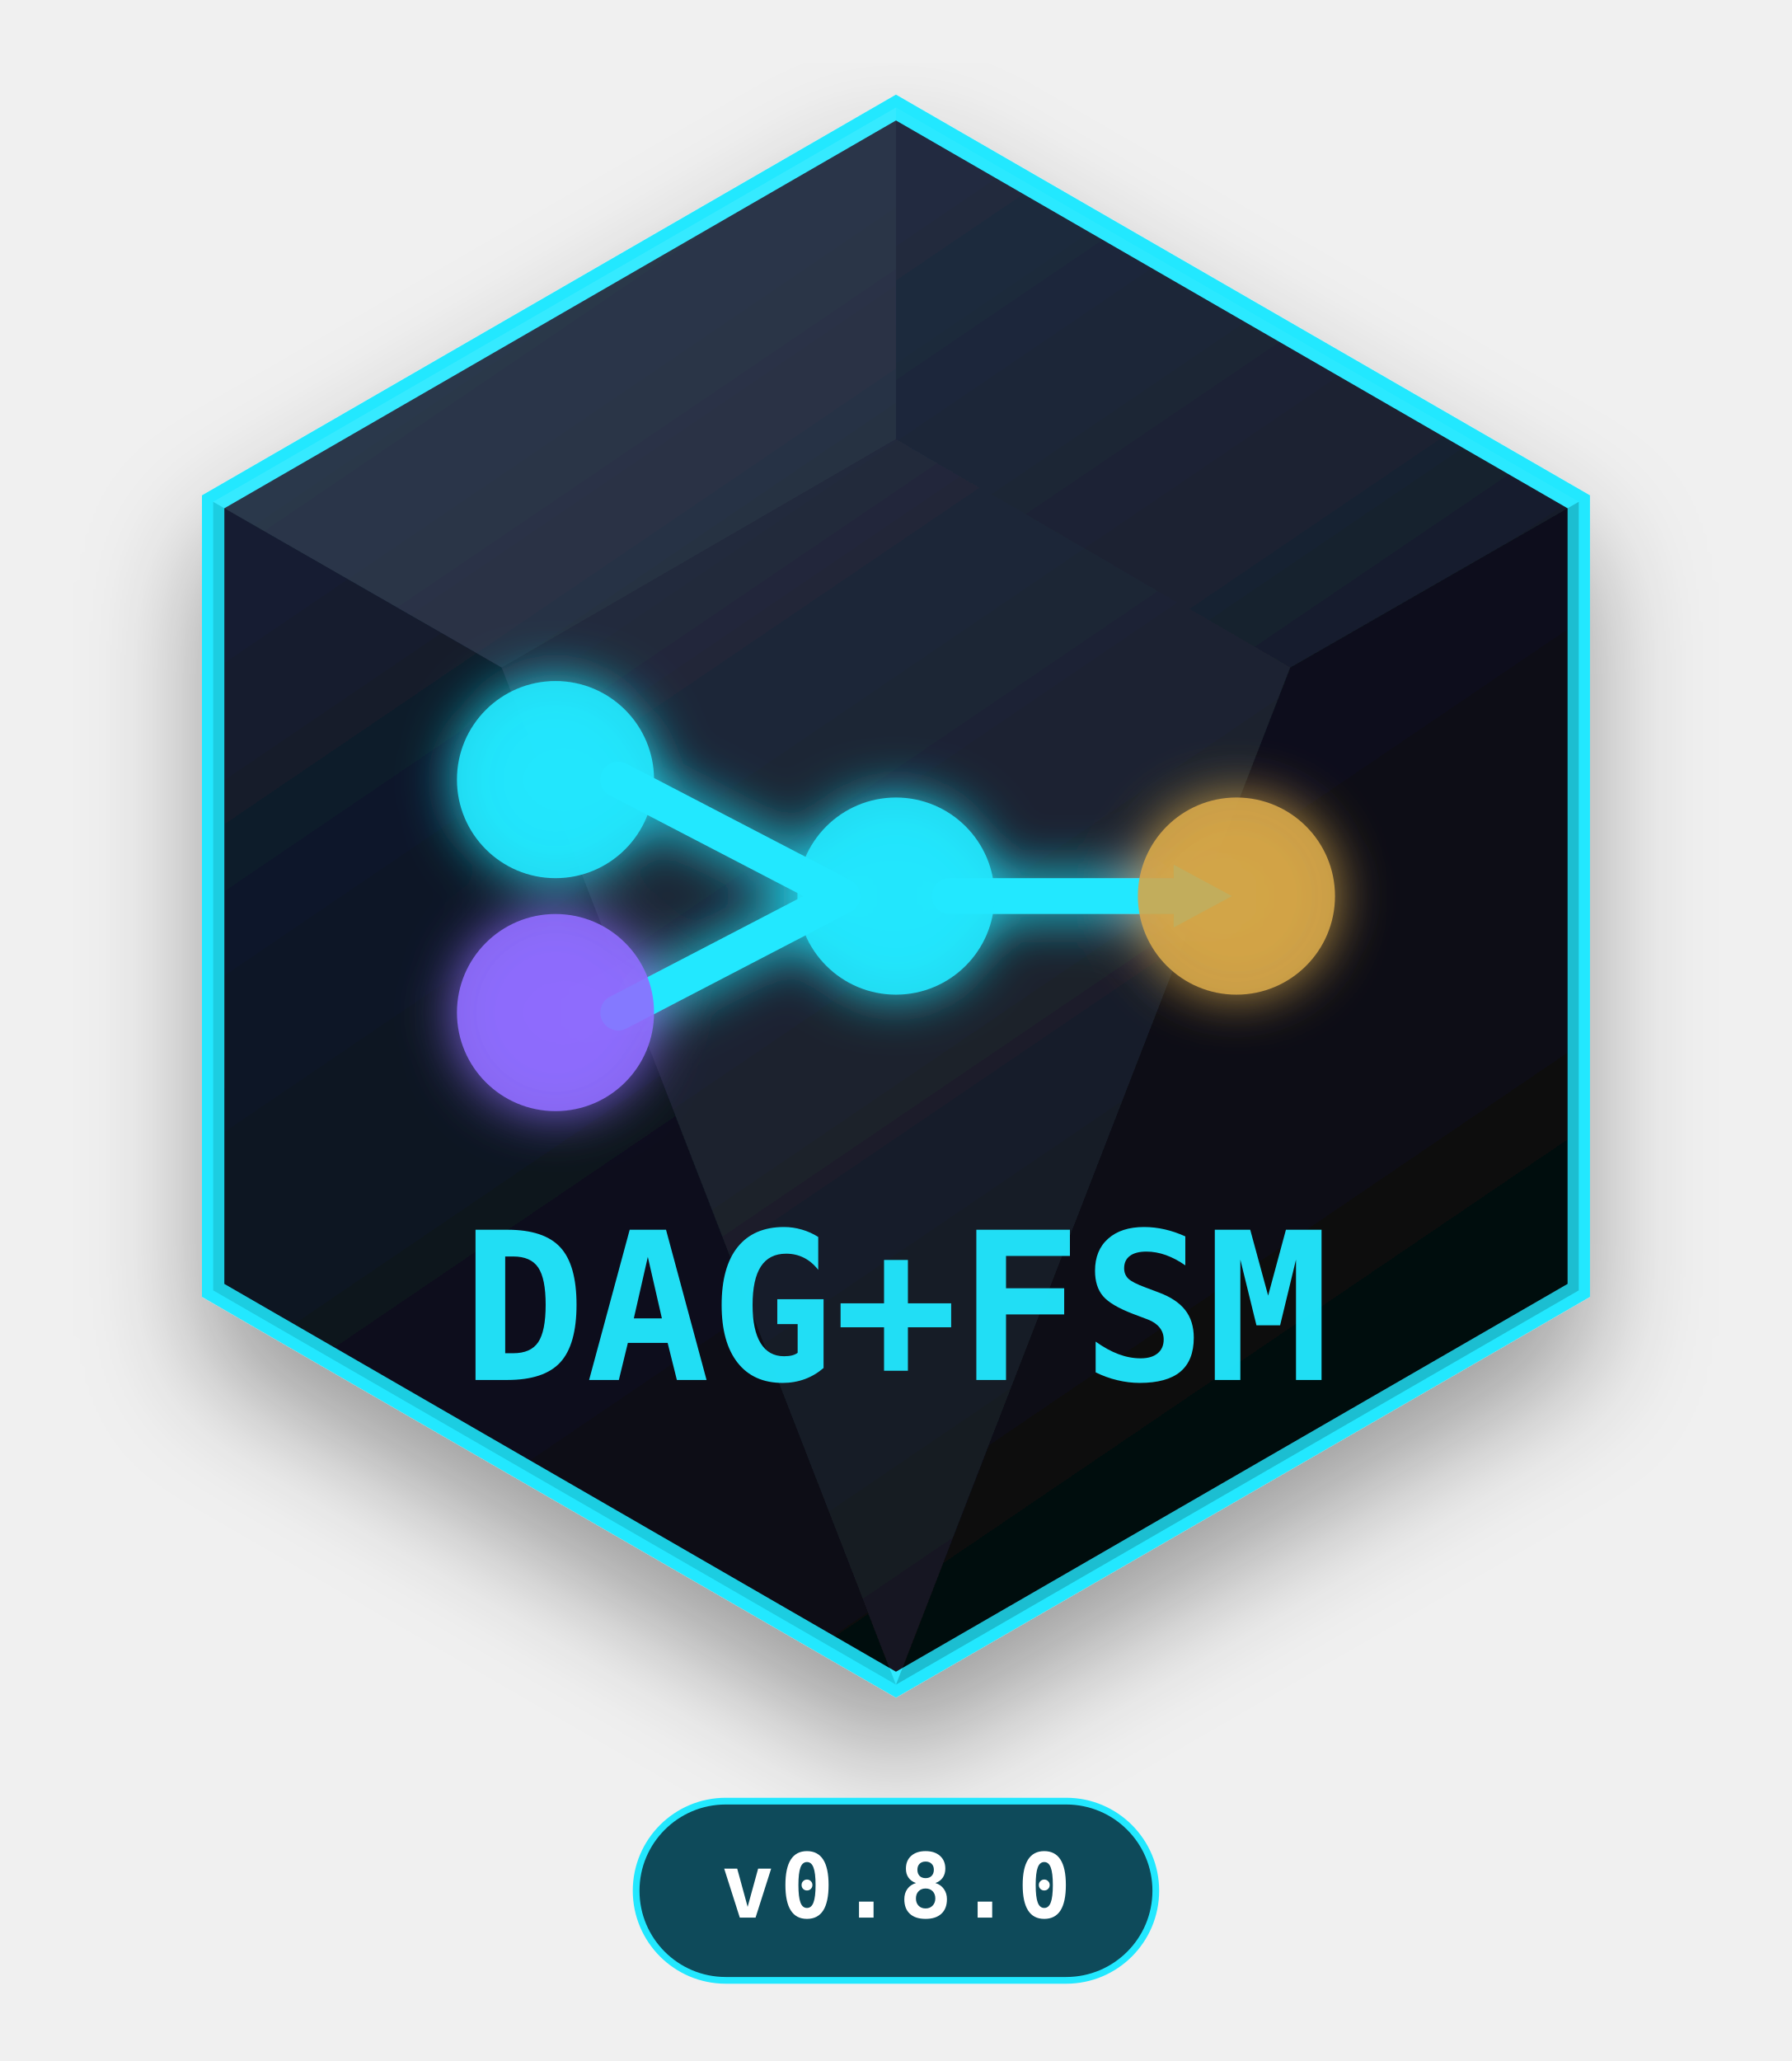
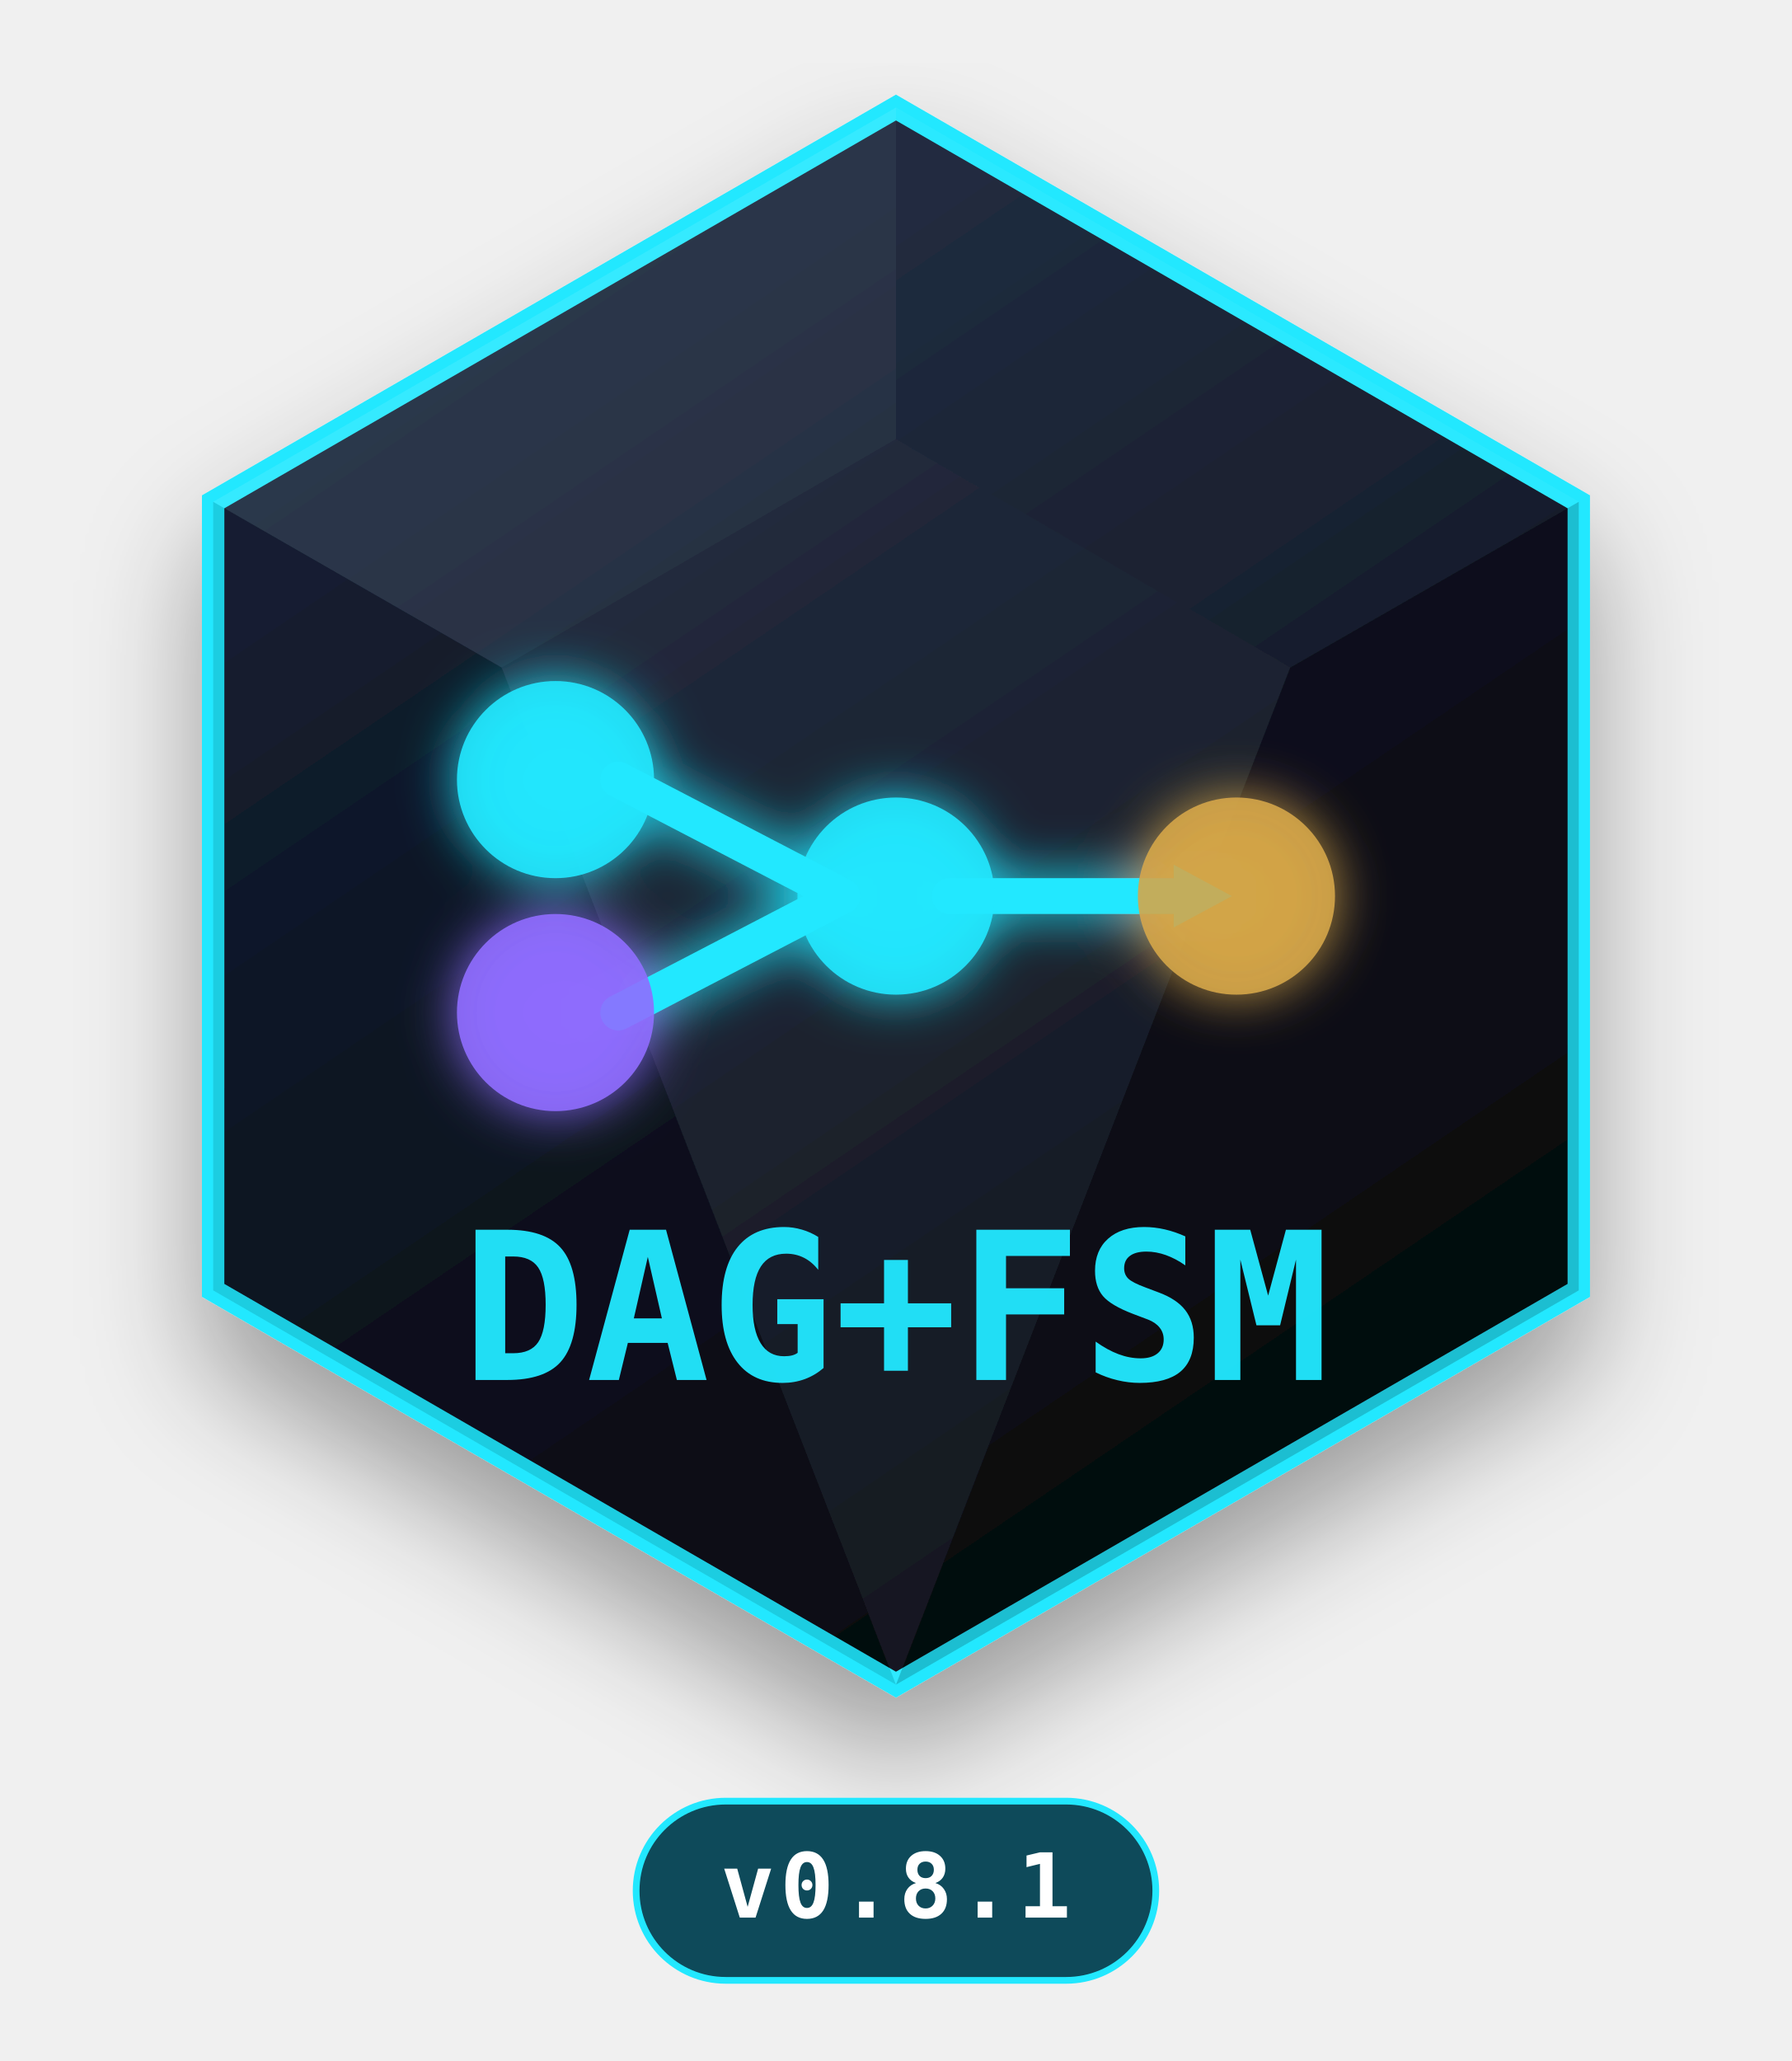
- <svg xmlns="http://www.w3.org/2000/svg" viewBox="0 0 400 460" role="img" aria-label="Dagonizer v0.8.0">
+ <svg xmlns="http://www.w3.org/2000/svg" viewBox="0 0 400 460" role="img" aria-label="Dagonizer v0.8.1">
  <defs>
    <linearGradient id="facetNavy" x1="86" y1="32" x2="314" y2="368" gradientUnits="userSpaceOnUse">
      <stop offset="0" stop-color="#1a2840" />
      <stop offset="0.48" stop-color="#0e1525" />
      <stop offset="1" stop-color="#04060a" />
    </linearGradient>
    <linearGradient id="facetTeal" x1="86" y1="32" x2="314" y2="368" gradientUnits="userSpaceOnUse">
      <stop offset="0" stop-color="#5ef5ff" />
      <stop offset="0.52" stop-color="#22e8ff" />
      <stop offset="1" stop-color="#0bb8cc" />
    </linearGradient>
    <filter id="nodeShadow" x="-35%" y="-35%" width="170%" height="170%">
      <feDropShadow dx="0" dy="14" stdDeviation="13" flood-color="#000000" flood-opacity="0.35" />
    </filter>
    <filter id="glowTeal" x="-30%" y="-30%" width="160%" height="160%">
      <feGaussianBlur stdDeviation="6" result="blur" />
      <feMerge>
        <feMergeNode in="blur" />
        <feMergeNode in="SourceGraphic" />
      </feMerge>
    </filter>
    <style>
      .round { stroke-linecap: round; stroke-linejoin: round; }
      .monoText { font-family: ui-monospace, SFMono-Regular, Menlo, Monaco, Consolas, monospace; font-weight: 900; }
      .version { font-family: ui-monospace, "SF Mono", Menlo, Consolas, monospace; font-weight: 700; letter-spacing: 0.06em; fill: #ffffff; }
    </style>
  </defs>
  <g id="dagonizer-node">
    <g id="node-body" filter="url(#nodeShadow)">
      <path id="node-base" d="M200 24 L352.42 112 L352.42 288 L200 376 L47.58 288 L47.58 112 Z" fill="url(#facetNavy)" stroke="#22e8ff" stroke-width="5" />
      <path id="facet-top-left" d="M200 24 L47.58 112 L112 149 L200 98 Z" fill="#FFFFFF" opacity="0.09" />
      <path id="facet-top-right" d="M200 24 L352.42 112 L288 149 L200 98 Z" fill="#FFFFFF" opacity="0.05" />
      <path id="facet-lower-left" d="M47.58 112 L112 149 L200 376 L47.58 288 Z" fill="#000000" opacity="0.12" />
      <path id="facet-lower-right" d="M352.42 112 L288 149 L200 376 L352.42 288 Z" fill="#000000" opacity="0.18" />
      <path id="facet-center" d="M112 149 L200 98 L288 149 L200 376 Z" fill="#FFFFFF" opacity="0.06" />
    </g>
    <g id="dag-glyph" filter="url(#glowTeal)">
      <line x1="138" y1="174" x2="188" y2="200" stroke="#22e8ff" stroke-width="8" class="round" />
      <line x1="138" y1="226" x2="188" y2="200" stroke="#22e8ff" stroke-width="8" class="round" />
      <line x1="212" y1="200" x2="262" y2="200" stroke="#22e8ff" stroke-width="8" class="round" />
      <polygon points="262,193 275,200 262,207" fill="#22e8ff" />
      <circle cx="124" cy="174" r="22" fill="#22e8ff" opacity="0.90" />
      <circle cx="124" cy="226" r="22" fill="#8f6dff" opacity="0.90" />
      <circle cx="200" cy="200" r="22" fill="#22e8ff" opacity="0.90" />
      <circle cx="276" cy="200" r="22" fill="#d4a649" opacity="0.90" />
    </g>
    <text class="monoText" x="200" y="308" text-anchor="middle" font-size="46" fill="#22e8ff" opacity="0.95">DAG+FSM</text>
  </g>
  <rect x="142" y="402" width="116" height="40" rx="20" fill="#0e4a5a" stroke="#22e8ff" stroke-width="1.5" />
-   <text class="version" x="200" y="428" text-anchor="middle" font-size="20">v0.8.0</text>
+   <text class="version" x="200" y="428" text-anchor="middle" font-size="20">v0.8.1</text>
</svg>
